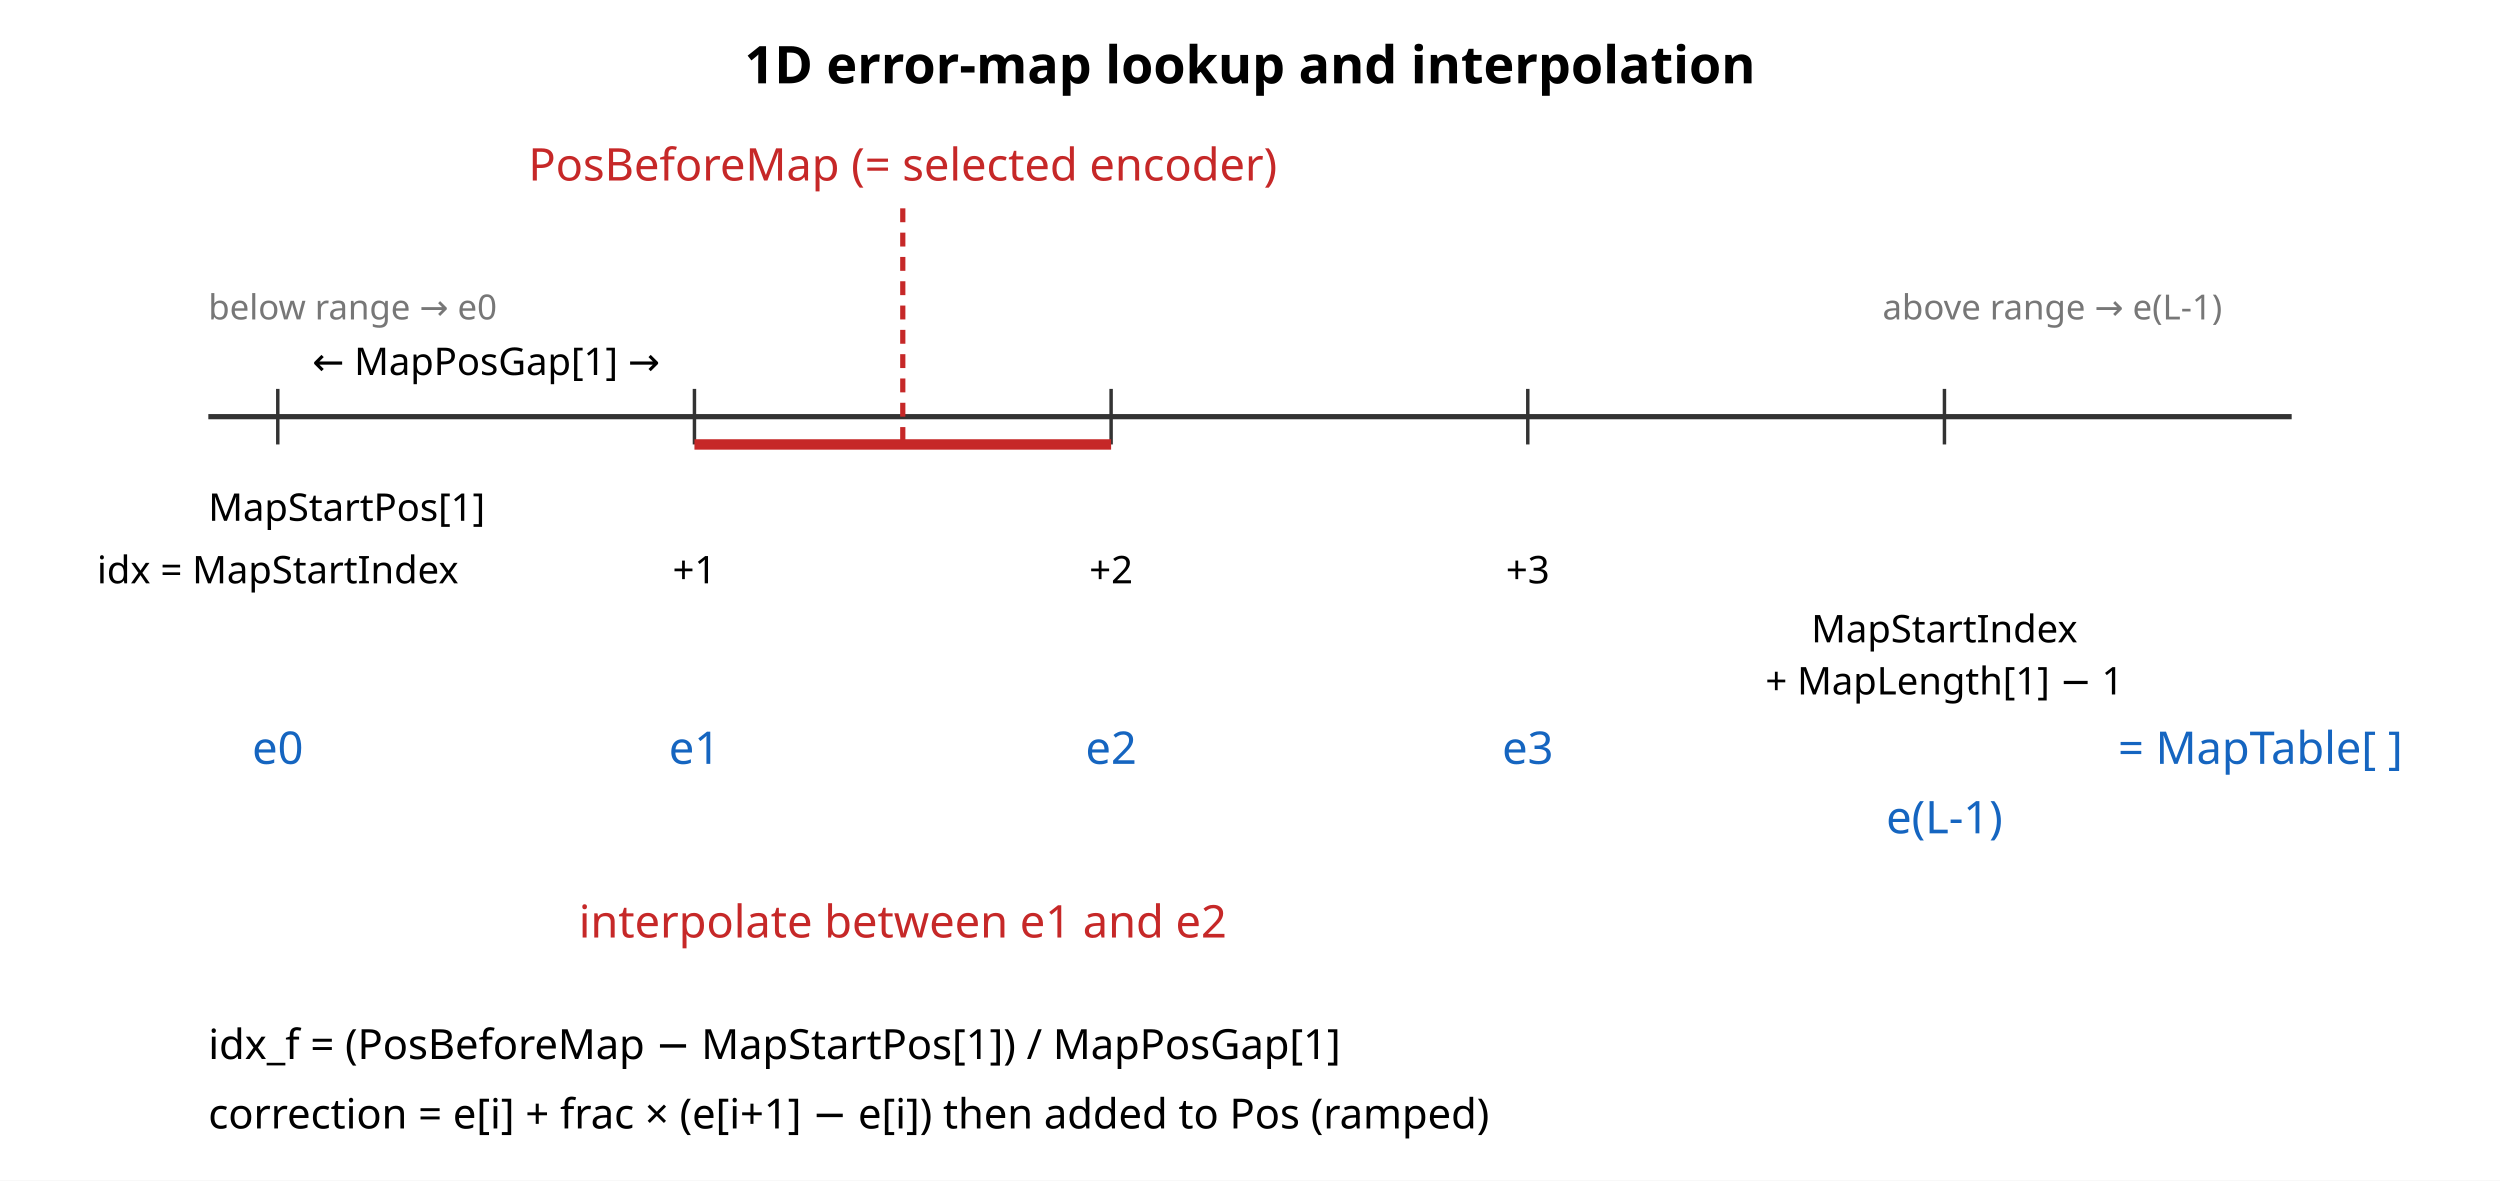
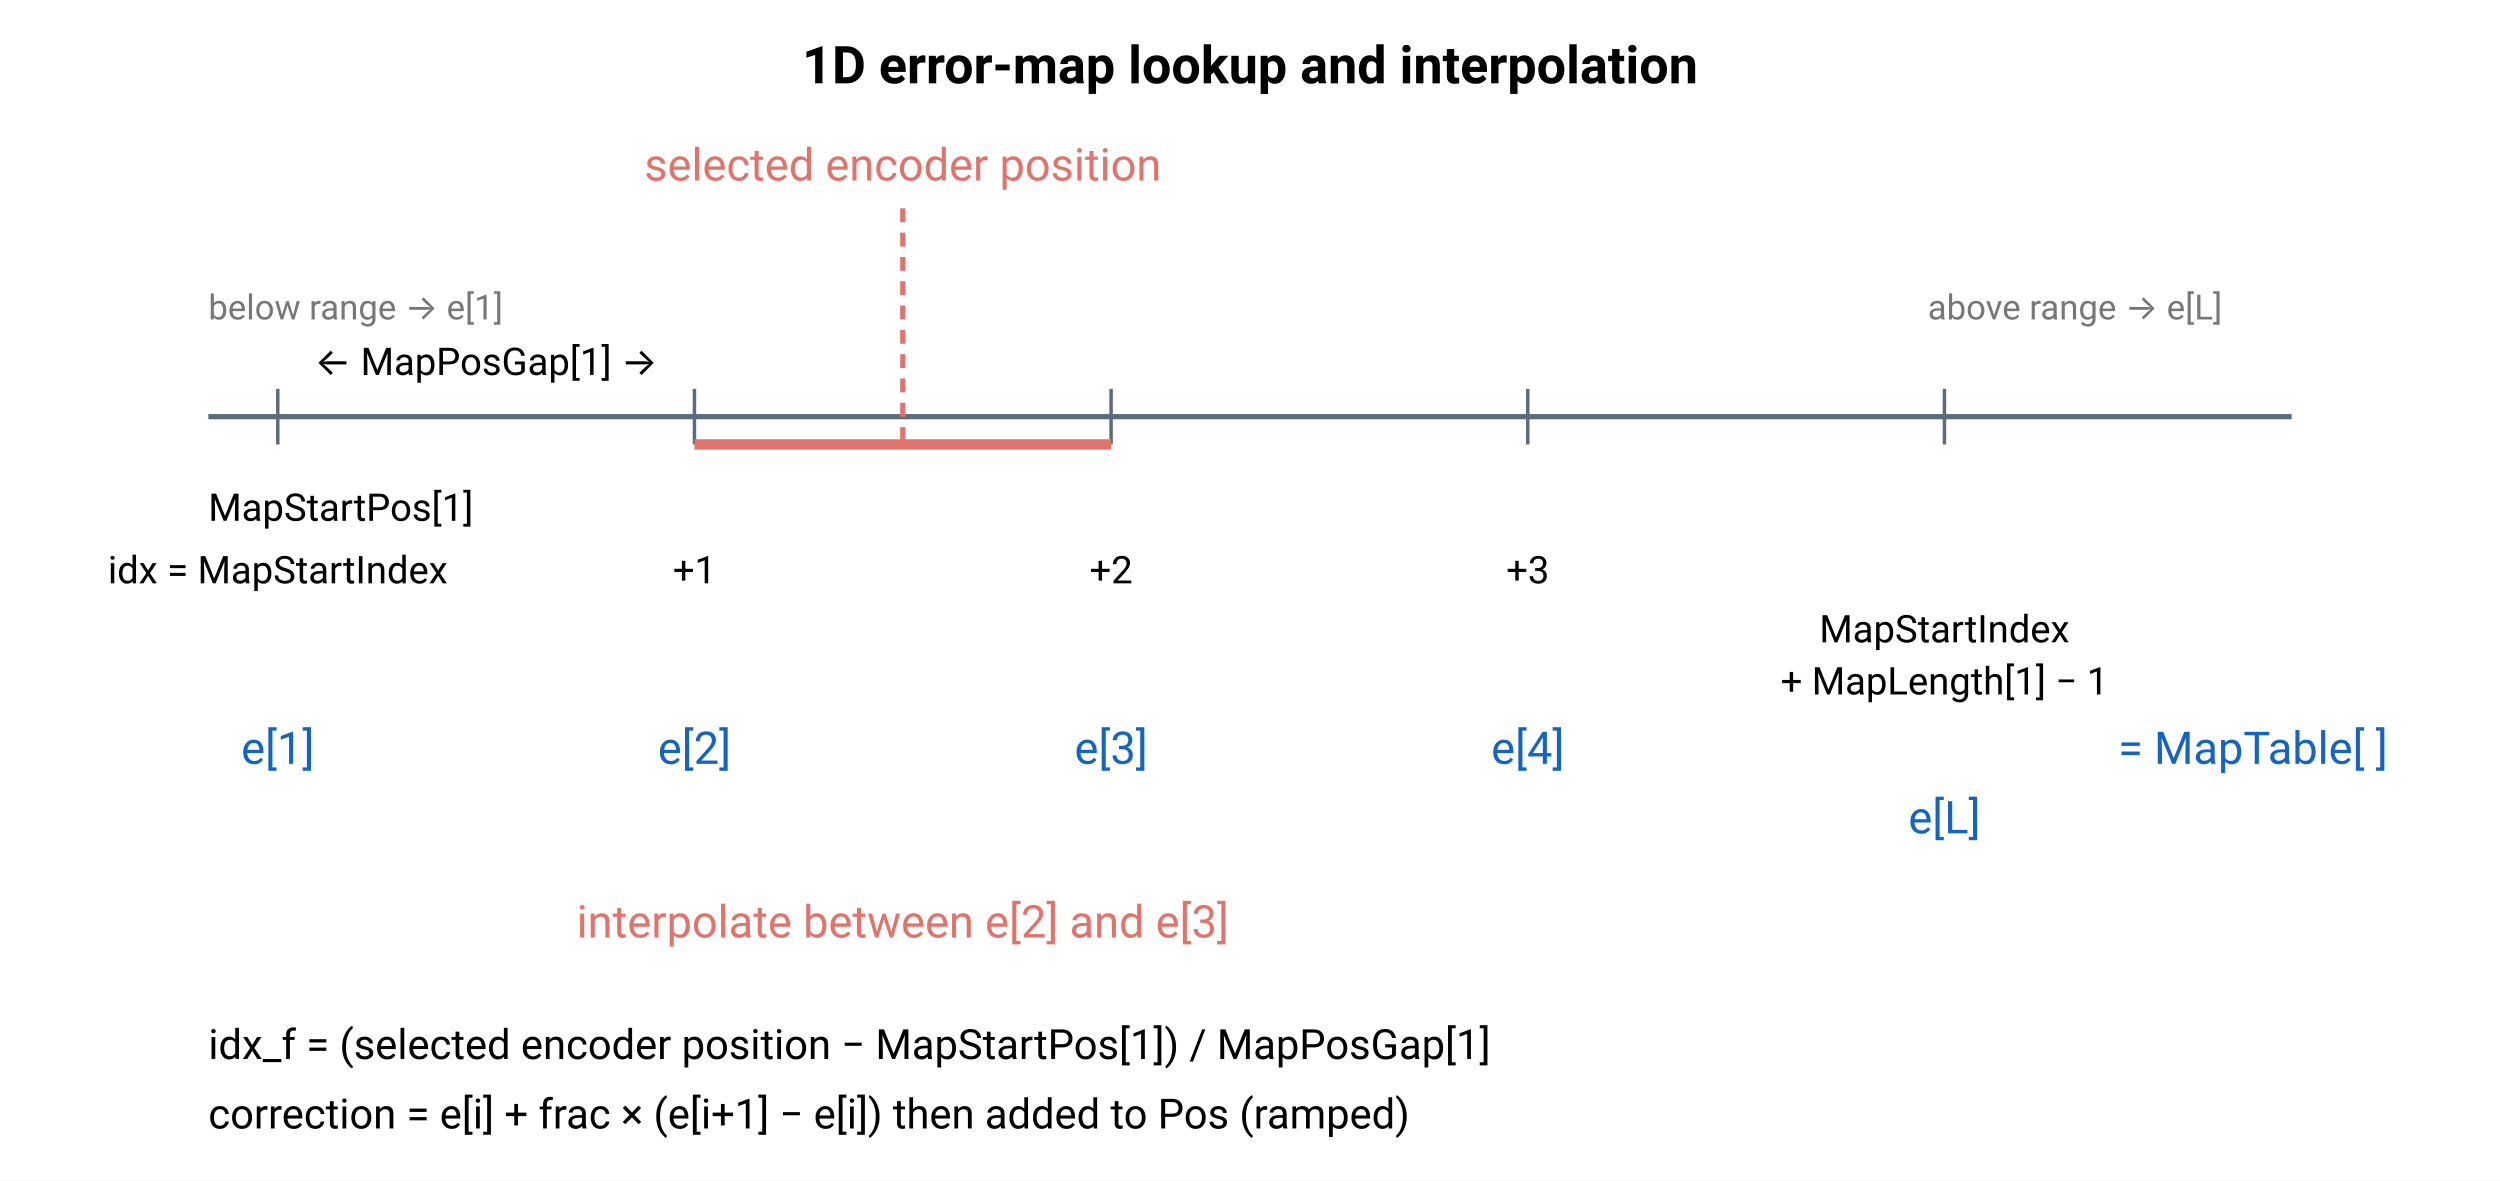
- <svg xmlns="http://www.w3.org/2000/svg" width="720" height="340" font-family="sans-serif" font-size="13">
+ <svg xmlns="http://www.w3.org/2000/svg" width="720" height="340" viewBox="0 0 720 340" font-family="-apple-system,Segoe UI,Roboto,sans-serif" font-size="13">
  <rect x="0" y="0" width="720" height="340" fill="#ffffff" />
  <text x="360" y="24" text-anchor="middle" font-size="15" font-weight="bold">1D error-map lookup and interpolation</text>
-   <line x1="60" y1="120" x2="660" y2="120" stroke="#333" stroke-width="1.5" />
+   <line x1="60" y1="120" x2="660" y2="120" stroke="#5b6b7b" stroke-width="1.5" />
  <text x="60" y="150" font-size="11">MapStartPos[1]</text>
-   <line x1="80" y1="112" x2="80" y2="128" stroke="#333" />
-   <line x1="200" y1="112" x2="200" y2="128" stroke="#333" />
-   <line x1="320" y1="112" x2="320" y2="128" stroke="#333" />
-   <line x1="440" y1="112" x2="440" y2="128" stroke="#333" />
-   <line x1="560" y1="112" x2="560" y2="128" stroke="#333" />
+   <line x1="80" y1="112" x2="80" y2="128" stroke="#5b6b7b" />
+   <line x1="200" y1="112" x2="200" y2="128" stroke="#5b6b7b" />
+   <line x1="320" y1="112" x2="320" y2="128" stroke="#5b6b7b" />
+   <line x1="440" y1="112" x2="440" y2="128" stroke="#5b6b7b" />
+   <line x1="560" y1="112" x2="560" y2="128" stroke="#5b6b7b" />
  <text x="140" y="108" text-anchor="middle" font-size="11">← MapPosGap[1] →</text>
  <text x="80" y="168" text-anchor="middle" font-size="11">idx = MapStartIndex</text>
  <text x="200" y="168" text-anchor="middle" font-size="11">+1</text>
  <text x="320" y="168" text-anchor="middle" font-size="11">+2</text>
  <text x="440" y="168" text-anchor="middle" font-size="11">+3</text>
  <text x="560" y="185" text-anchor="middle" font-size="11">MapStartIndex</text>
  <text x="560" y="200" text-anchor="middle" font-size="11">+ MapLength[1] − 1</text>
-   <text x="80" y="220" text-anchor="middle" fill="#1565c0">e0</text>
-   <text x="200" y="220" text-anchor="middle" fill="#1565c0">e1</text>
-   <text x="320" y="220" text-anchor="middle" fill="#1565c0">e2</text>
-   <text x="440" y="220" text-anchor="middle" fill="#1565c0">e3</text>
-   <text x="560" y="240" text-anchor="middle" fill="#1565c0">e(L-1)</text>
+   <text x="80" y="220" text-anchor="middle" fill="#1565c0">e[1]</text>
+   <text x="200" y="220" text-anchor="middle" fill="#1565c0">e[2]</text>
+   <text x="320" y="220" text-anchor="middle" fill="#1565c0">e[3]</text>
+   <text x="440" y="220" text-anchor="middle" fill="#1565c0">e[4]</text>
+   <text x="560" y="240" text-anchor="middle" fill="#1565c0">e[L]</text>
  <text x="610" y="220" fill="#1565c0">= MapTable[ ]</text>
-   <line x1="260" y1="60" x2="260" y2="128" stroke="#c62828" stroke-width="1.5" stroke-dasharray="4 3" />
-   <text x="260" y="52" text-anchor="middle" fill="#c62828">PosBeforeMap (= selected encoder)</text>
-   <line x1="200" y1="128" x2="320" y2="128" stroke="#c62828" stroke-width="3" />
-   <text x="260" y="270" text-anchor="middle" fill="#c62828">interpolate between e1 and e2</text>
-   <text x="60" y="305" font-size="12">idx_f = (PosBeforeMap − MapStartPos[1]) / MapPosGap[1]</text>
+   <line x1="260" y1="60" x2="260" y2="128" stroke="#e0736b" stroke-width="1.5" stroke-dasharray="4 3" />
+   <text x="260" y="52" text-anchor="middle" fill="#e0736b">selected encoder position</text>
+   <line x1="200" y1="128" x2="320" y2="128" stroke="#e0736b" stroke-width="3" />
+   <text x="260" y="270" text-anchor="middle" fill="#e0736b">interpolate between e[2] and e[3]</text>
+   <text x="60" y="305" font-size="12">idx_f = (selected encoder position − MapStartPos[1]) / MapPosGap[1]</text>
  <text x="60" y="325" font-size="12">correction = e[i] + frac × (e[i+1] − e[i])   then added to Pos (ramped)</text>
-   <text x="60" y="92" font-size="10" fill="#777">below range → e0</text>
-   <text x="640" y="92" font-size="10" fill="#777" text-anchor="end">above range → e(L-1)</text>
+   <text x="60" y="92" font-size="10" fill="#777">below range → e[1]</text>
+   <text x="640" y="92" font-size="10" fill="#777" text-anchor="end">above range → e[L]</text>
</svg>
